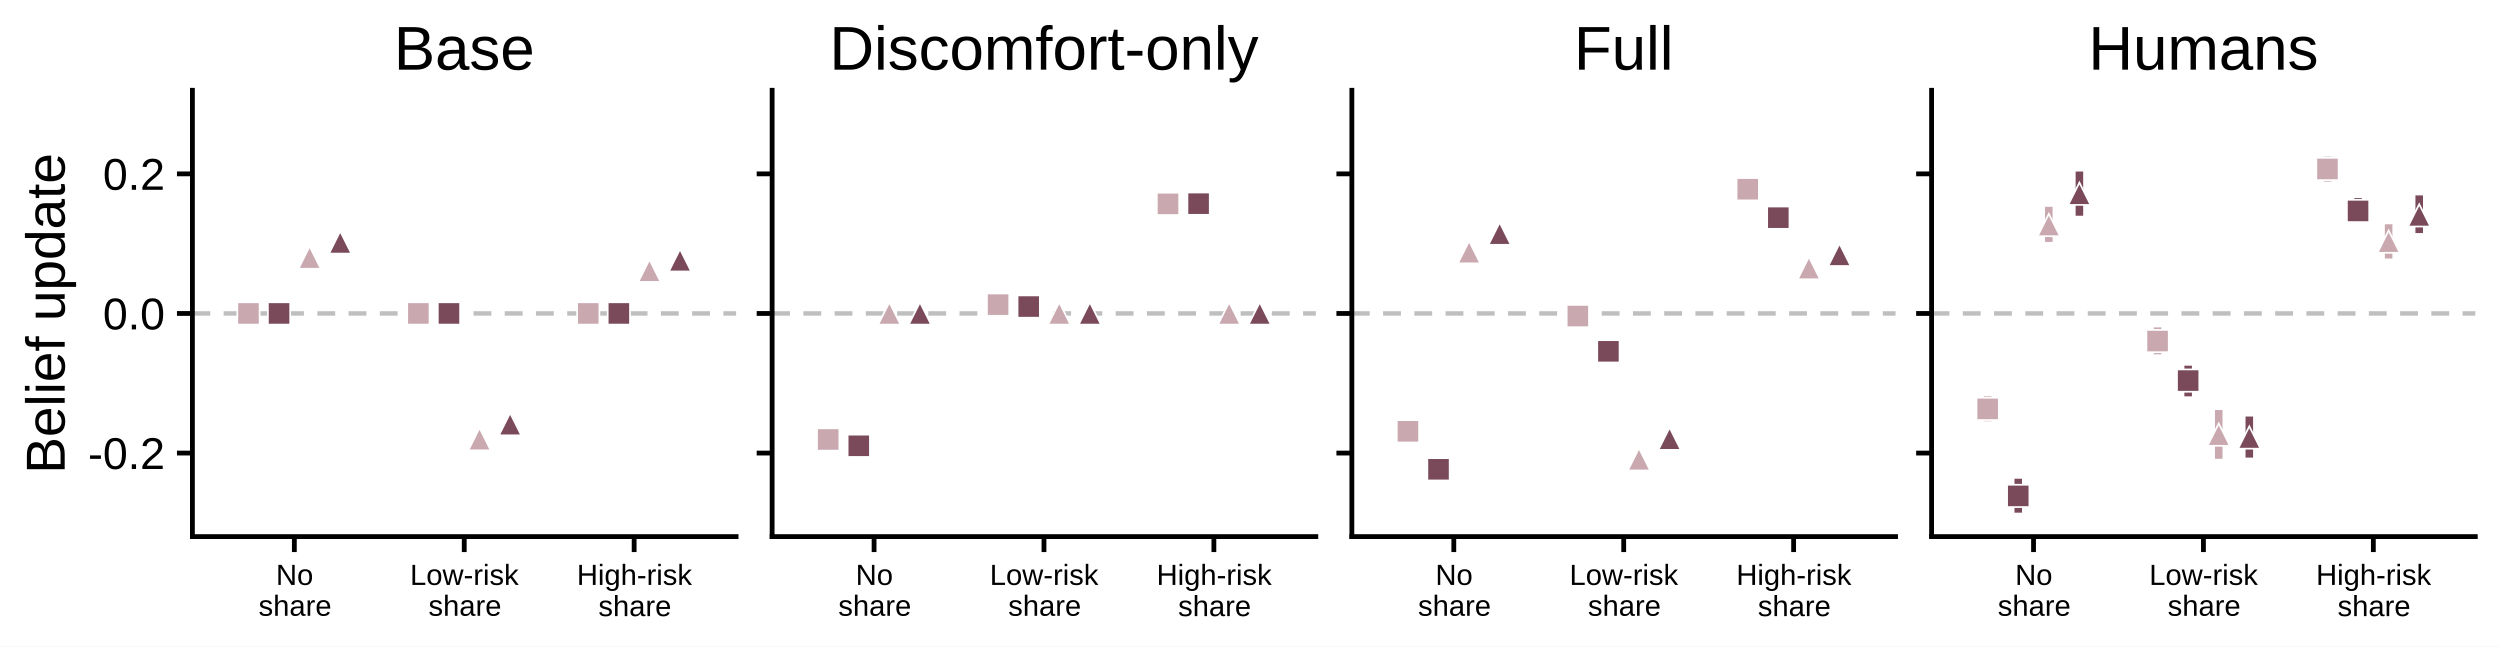
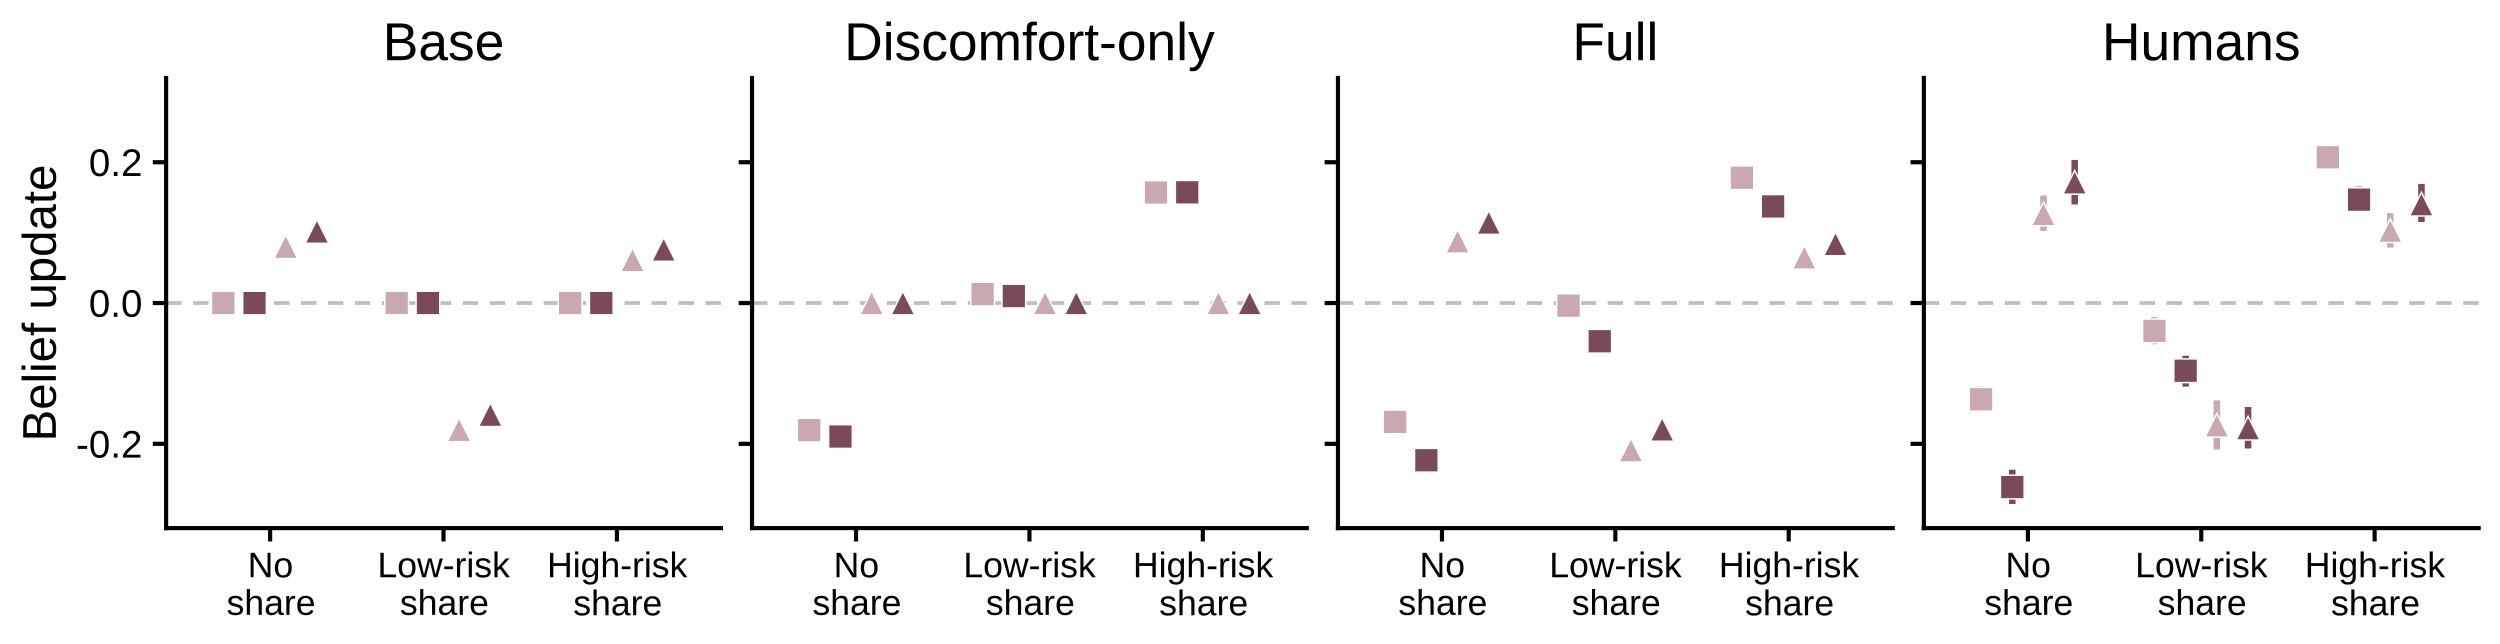
- <svg xmlns="http://www.w3.org/2000/svg" xmlns:xlink="http://www.w3.org/1999/xlink" width="728.4pt" height="188.4pt" viewBox="0 0 728.4 188.4" version="1.1">
+ <svg xmlns="http://www.w3.org/2000/svg" xmlns:xlink="http://www.w3.org/1999/xlink" width="843.6pt" height="217.2pt" viewBox="0 0 843.6 217.2" version="1.1">
  <defs>
    <style type="text/css">*{stroke-linejoin: round; stroke-linecap: butt}</style>
  </defs>
  <g id="figure_1">
    <g id="patch_1">
-       <path d="M 0 188.4  L 728.4 188.4  L 728.4 0  L 0 0  z " style="fill: #ffffff" />
+       <path d="M 0 217.2  L 843.6 217.2  L 843.6 0  L 0 0  z " style="fill: #ffffff" />
    </g>
    <g id="axes_1">
      <g id="patch_2">
-         <path d="M 56.057 156.344  L 214.467 156.344  L 214.467 26.303  L 56.057 26.303  z " style="fill: #ffffff" />
+         <path d="M 56.057 178.204  L 243.267 178.204  L 243.267 26.303  L 56.057 26.303  z " style="fill: #ffffff" />
      </g>
      <g id="line2d_1">
-         <path d="M 56.057 91.324  L 214.467 91.324  " clip-path="url(#p2d0c0aec04)" style="fill: none; stroke-dasharray: 5.2,3.9; stroke-dashoffset: 0; stroke: #bfbfbf; stroke-width: 1.3" />
+         <path d="M 56.057 102.253  L 243.267 102.253  " clip-path="url(#p998bedaf8a)" style="fill: none; stroke-dasharray: 5.2,3.9; stroke-dashoffset: 0; stroke: #bfbfbf; stroke-width: 1.3" />
      </g>
      <g id="matplotlib.axis_1">
        <g id="xtick_1">
          <g id="line2d_2">
            <defs>
-               <path id="me48c361c3f" d="M 0 0  L 0 4.5  " style="stroke: #000000; stroke-width: 1.4" />
+               <path id="mdb6a03fc29" d="M 0 0  L 0 4.5  " style="stroke: #000000; stroke-width: 1.4" />
            </defs>
            <g>
-               <use xlink:href="#me48c361c3f" x="85.759" y="156.344" style="stroke: #000000; stroke-width: 1.4" />
+               <use xlink:href="#mdb6a03fc29" x="91.159" y="178.204" style="stroke: #000000; stroke-width: 1.4" />
            </g>
          </g>
          <g id="text_1">
-             <text style="font-size: 8.5px; font-family: 'Arial Nova', 'Arial', 'Helvetica', 'DejaVu Sans', sans-serif" transform="translate(80.39864 170.4282)">No</text>
-             <text style="font-size: 8.5px; font-family: 'Arial Nova', 'Arial', 'Helvetica', 'DejaVu Sans', sans-serif" transform="translate(75.34114 179.4145)">share</text>
+             <text style="font-size: 12px; font-family: 'Arial Nova', 'Arial', 'Helvetica', 'DejaVu Sans', sans-serif" transform="translate(83.59145 194.7929)">No</text>
+             <text style="font-size: 12px; font-family: 'Arial Nova', 'Arial', 'Helvetica', 'DejaVu Sans', sans-serif" transform="translate(76.45145 207.4795)">share</text>
          </g>
        </g>
        <g id="xtick_2">
          <g id="line2d_3">
            <g>
-               <use xlink:href="#me48c361c3f" x="135.262" y="156.344" style="stroke: #000000; stroke-width: 1.4" />
+               <use xlink:href="#mdb6a03fc29" x="149.662" y="178.204" style="stroke: #000000; stroke-width: 1.4" />
            </g>
          </g>
          <g id="text_2">
-             <text style="font-size: 8.5px; font-family: 'Arial Nova', 'Arial', 'Helvetica', 'DejaVu Sans', sans-serif" transform="translate(119.4721 170.4282)">Low-risk</text>
-             <text style="font-size: 8.5px; font-family: 'Arial Nova', 'Arial', 'Helvetica', 'DejaVu Sans', sans-serif" transform="translate(124.8444 179.4145)">share</text>
+             <text style="font-size: 12px; font-family: 'Arial Nova', 'Arial', 'Helvetica', 'DejaVu Sans', sans-serif" transform="translate(127.3703 194.7929)">Low-risk</text>
+             <text style="font-size: 12px; font-family: 'Arial Nova', 'Arial', 'Helvetica', 'DejaVu Sans', sans-serif" transform="translate(134.9547 207.4795)">share</text>
          </g>
        </g>
        <g id="xtick_3">
          <g id="line2d_4">
            <g>
-               <use xlink:href="#me48c361c3f" x="184.765" y="156.344" style="stroke: #000000; stroke-width: 1.4" />
+               <use xlink:href="#mdb6a03fc29" x="208.165" y="178.204" style="stroke: #000000; stroke-width: 1.4" />
            </g>
          </g>
          <g id="text_3">
-             <text style="font-size: 8.5px; font-family: 'Arial Nova', 'Arial', 'Helvetica', 'DejaVu Sans', sans-serif" transform="translate(168.0742 170.4282)">High-risk</text>
-             <text style="font-size: 8.5px; font-family: 'Arial Nova', 'Arial', 'Helvetica', 'DejaVu Sans', sans-serif" transform="translate(174.3476 179.5141)">share</text>
+             <text style="font-size: 12px; font-family: 'Arial Nova', 'Arial', 'Helvetica', 'DejaVu Sans', sans-serif" transform="translate(184.6013 194.7929)">High-risk</text>
+             <text style="font-size: 12px; font-family: 'Arial Nova', 'Arial', 'Helvetica', 'DejaVu Sans', sans-serif" transform="translate(193.4579 207.6201)">share</text>
          </g>
        </g>
      </g>
      <g id="matplotlib.axis_2">
        <g id="ytick_1">
          <g id="line2d_5">
            <defs>
-               <path id="mb833a457df" d="M 0 0  L -4.5 0  " style="stroke: #000000; stroke-width: 1.4" />
+               <path id="ma2d507c0c2" d="M 0 0  L -4.5 0  " style="stroke: #000000; stroke-width: 1.4" />
            </defs>
            <g>
-               <use xlink:href="#mb833a457df" x="56.057" y="131.998" style="stroke: #000000; stroke-width: 1.4" />
+               <use xlink:href="#ma2d507c0c2" x="56.057" y="149.765" style="stroke: #000000; stroke-width: 1.4" />
            </g>
          </g>
          <g id="text_4">
-             <text style="font-size: 13px; font-family: 'Arial Nova', 'Arial', 'Helvetica', 'DejaVu Sans', sans-serif; text-anchor: end" x="48.057" y="136.651" transform="rotate(-0 48.05703 136.6505)">-0.2</text>
+             <text style="font-size: 13px; font-family: 'Arial Nova', 'Arial', 'Helvetica', 'DejaVu Sans', sans-serif; text-anchor: end" x="48.057" y="154.418" transform="rotate(-0 48.05703 154.4175)">-0.2</text>
          </g>
        </g>
        <g id="ytick_2">
          <g id="line2d_6">
            <g>
-               <use xlink:href="#mb833a457df" x="56.057" y="91.324" style="stroke: #000000; stroke-width: 1.4" />
+               <use xlink:href="#ma2d507c0c2" x="56.057" y="102.253" style="stroke: #000000; stroke-width: 1.4" />
            </g>
          </g>
          <g id="text_5">
-             <text style="font-size: 13px; font-family: 'Arial Nova', 'Arial', 'Helvetica', 'DejaVu Sans', sans-serif; text-anchor: end" x="48.057" y="95.976" transform="rotate(-0 48.05703 95.97631)">0.0</text>
+             <text style="font-size: 13px; font-family: 'Arial Nova', 'Arial', 'Helvetica', 'DejaVu Sans', sans-serif; text-anchor: end" x="48.057" y="106.906" transform="rotate(-0 48.05703 106.9061)">0.0</text>
          </g>
        </g>
        <g id="ytick_3">
          <g id="line2d_7">
            <g>
-               <use xlink:href="#mb833a457df" x="56.057" y="50.65" style="stroke: #000000; stroke-width: 1.4" />
+               <use xlink:href="#ma2d507c0c2" x="56.057" y="54.742" style="stroke: #000000; stroke-width: 1.4" />
            </g>
          </g>
          <g id="text_6">
-             <text style="font-size: 13px; font-family: 'Arial Nova', 'Arial', 'Helvetica', 'DejaVu Sans', sans-serif; text-anchor: end" x="48.057" y="55.302" transform="rotate(-0 48.05703 55.3021)">0.2</text>
+             <text style="font-size: 13px; font-family: 'Arial Nova', 'Arial', 'Helvetica', 'DejaVu Sans', sans-serif; text-anchor: end" x="48.057" y="59.395" transform="rotate(-0 48.05703 59.39461)">0.2</text>
          </g>
        </g>
        <g id="text_7">
-           <text style="font-size: 16px; font-family: 'Arial Nova', 'Arial', 'Helvetica', 'DejaVu Sans', sans-serif; text-anchor: middle" x="18.848" y="91.324" transform="rotate(-90 18.8475 91.32373)">Belief update</text>
+           <text style="font-size: 16px; font-family: 'Arial Nova', 'Arial', 'Helvetica', 'DejaVu Sans', sans-serif; text-anchor: middle" x="18.848" y="102.253" transform="rotate(-90 18.8475 102.2535)">Belief update</text>
        </g>
      </g>
      <g id="patch_3">
-         <path d="M 56.057 156.344  L 56.057 26.303  " style="fill: none; stroke: #000000; stroke-width: 1.4; stroke-linejoin: miter; stroke-linecap: square" />
+         <path d="M 56.057 178.204  L 56.057 26.303  " style="fill: none; stroke: #000000; stroke-width: 1.4; stroke-linejoin: miter; stroke-linecap: square" />
      </g>
      <g id="patch_4">
-         <path d="M 56.057 156.344  L 214.467 156.344  " style="fill: none; stroke: #000000; stroke-width: 1.4; stroke-linejoin: miter; stroke-linecap: square" />
+         <path d="M 56.057 178.204  L 243.267 178.204  " style="fill: none; stroke: #000000; stroke-width: 1.4; stroke-linejoin: miter; stroke-linecap: square" />
      </g>
      <g id="line2d_8">
        <defs>
-           <path id="mb2b28bc0a7" d="M -3.25 3.25  L 3.25 3.25  L 3.25 -3.25  L -3.25 -3.25  z " style="stroke: #ffffff; stroke-width: 0.5; stroke-linejoin: miter" />
+           <path id="m7f6f669602" d="M -4 4  L 4 4  L 4 -4  L -4 -4  z " style="stroke: #ffffff; stroke-width: 0.5; stroke-linejoin: miter" />
        </defs>
-         <g clip-path="url(#p2d0c0aec04)">
-           <use xlink:href="#mb2b28bc0a7" x="72.393" y="91.324" style="fill: #c9a8b0; stroke: #ffffff; stroke-width: 0.5; stroke-linejoin: miter" />
+         <g clip-path="url(#p998bedaf8a)">
+           <use xlink:href="#m7f6f669602" x="75.363" y="102.253" style="fill: #c9a8b0; stroke: #ffffff; stroke-width: 0.5; stroke-linejoin: miter" />
        </g>
      </g>
      <g id="line2d_9">
        <defs>
-           <path id="m6216b0b5b6" d="M -3.25 3.25  L 3.25 3.25  L 3.25 -3.25  L -3.25 -3.25  z " style="stroke: #ffffff; stroke-width: 0.5; stroke-linejoin: miter" />
+           <path id="m176fad9837" d="M -4 4  L 4 4  L 4 -4  L -4 -4  z " style="stroke: #ffffff; stroke-width: 0.5; stroke-linejoin: miter" />
        </defs>
-         <g clip-path="url(#p2d0c0aec04)">
-           <use xlink:href="#m6216b0b5b6" x="81.304" y="91.324" style="fill: #7a4a5a; stroke: #ffffff; stroke-width: 0.5; stroke-linejoin: miter" />
+         <g clip-path="url(#p998bedaf8a)">
+           <use xlink:href="#m176fad9837" x="85.894" y="102.253" style="fill: #7a4a5a; stroke: #ffffff; stroke-width: 0.5; stroke-linejoin: miter" />
        </g>
      </g>
      <g id="line2d_10">
        <defs>
-           <path id="mbb7cc14940" d="M 0 -3.25  L -3.25 3.25  L 3.25 3.25  z " style="stroke: #ffffff; stroke-width: 0.5; stroke-linejoin: miter" />
+           <path id="mc0f7895595" d="M 0 -4  L -4 4  L 4 4  z " style="stroke: #ffffff; stroke-width: 0.5; stroke-linejoin: miter" />
        </defs>
-         <g clip-path="url(#p2d0c0aec04)">
-           <use xlink:href="#mbb7cc14940" x="90.214" y="75.049" style="fill: #c9a8b0; stroke: #ffffff; stroke-width: 0.5; stroke-linejoin: miter" />
+         <g clip-path="url(#p998bedaf8a)">
+           <use xlink:href="#mc0f7895595" x="96.424" y="83.243" style="fill: #c9a8b0; stroke: #ffffff; stroke-width: 0.5; stroke-linejoin: miter" />
        </g>
      </g>
      <g id="line2d_11">
        <defs>
-           <path id="m77e5f493cd" d="M 0 -3.25  L -3.25 3.25  L 3.25 3.25  z " style="stroke: #ffffff; stroke-width: 0.5; stroke-linejoin: miter" />
+           <path id="md3d819354b" d="M 0 -4  L -4 4  L 4 4  z " style="stroke: #ffffff; stroke-width: 0.5; stroke-linejoin: miter" />
        </defs>
-         <g clip-path="url(#p2d0c0aec04)">
-           <use xlink:href="#m77e5f493cd" x="99.125" y="70.631" style="fill: #7a4a5a; stroke: #ffffff; stroke-width: 0.5; stroke-linejoin: miter" />
+         <g clip-path="url(#p998bedaf8a)">
+           <use xlink:href="#md3d819354b" x="106.955" y="78.083" style="fill: #7a4a5a; stroke: #ffffff; stroke-width: 0.5; stroke-linejoin: miter" />
        </g>
      </g>
      <g id="line2d_12">
-         <g clip-path="url(#p2d0c0aec04)">
-           <use xlink:href="#mb2b28bc0a7" x="121.896" y="91.324" style="fill: #c9a8b0; stroke: #ffffff; stroke-width: 0.5; stroke-linejoin: miter" />
+         <g clip-path="url(#p998bedaf8a)">
+           <use xlink:href="#m7f6f669602" x="133.866" y="102.253" style="fill: #c9a8b0; stroke: #ffffff; stroke-width: 0.5; stroke-linejoin: miter" />
        </g>
      </g>
      <g id="line2d_13">
-         <g clip-path="url(#p2d0c0aec04)">
-           <use xlink:href="#m6216b0b5b6" x="130.807" y="91.324" style="fill: #7a4a5a; stroke: #ffffff; stroke-width: 0.5; stroke-linejoin: miter" />
+         <g clip-path="url(#p998bedaf8a)">
+           <use xlink:href="#m176fad9837" x="144.397" y="102.253" style="fill: #7a4a5a; stroke: #ffffff; stroke-width: 0.5; stroke-linejoin: miter" />
        </g>
      </g>
      <g id="line2d_14">
-         <g clip-path="url(#p2d0c0aec04)">
-           <use xlink:href="#mbb7cc14940" x="139.717" y="127.949" style="fill: #c9a8b0; stroke: #ffffff; stroke-width: 0.5; stroke-linejoin: miter" />
+         <g clip-path="url(#p998bedaf8a)">
+           <use xlink:href="#mc0f7895595" x="154.927" y="145.036" style="fill: #c9a8b0; stroke: #ffffff; stroke-width: 0.5; stroke-linejoin: miter" />
        </g>
      </g>
      <g id="line2d_15">
-         <g clip-path="url(#p2d0c0aec04)">
-           <use xlink:href="#m77e5f493cd" x="148.628" y="123.585" style="fill: #7a4a5a; stroke: #ffffff; stroke-width: 0.5; stroke-linejoin: miter" />
+         <g clip-path="url(#p998bedaf8a)">
+           <use xlink:href="#md3d819354b" x="165.458" y="139.938" style="fill: #7a4a5a; stroke: #ffffff; stroke-width: 0.5; stroke-linejoin: miter" />
        </g>
      </g>
      <g id="line2d_16">
-         <g clip-path="url(#p2d0c0aec04)">
-           <use xlink:href="#mb2b28bc0a7" x="171.4" y="91.324" style="fill: #c9a8b0; stroke: #ffffff; stroke-width: 0.5; stroke-linejoin: miter" />
+         <g clip-path="url(#p998bedaf8a)">
+           <use xlink:href="#m7f6f669602" x="192.37" y="102.253" style="fill: #c9a8b0; stroke: #ffffff; stroke-width: 0.5; stroke-linejoin: miter" />
        </g>
      </g>
      <g id="line2d_17">
-         <g clip-path="url(#p2d0c0aec04)">
-           <use xlink:href="#m6216b0b5b6" x="180.31" y="91.324" style="fill: #7a4a5a; stroke: #ffffff; stroke-width: 0.5; stroke-linejoin: miter" />
+         <g clip-path="url(#p998bedaf8a)">
+           <use xlink:href="#m176fad9837" x="202.9" y="102.253" style="fill: #7a4a5a; stroke: #ffffff; stroke-width: 0.5; stroke-linejoin: miter" />
        </g>
      </g>
      <g id="line2d_18">
-         <g clip-path="url(#p2d0c0aec04)">
-           <use xlink:href="#mbb7cc14940" x="189.221" y="78.886" style="fill: #c9a8b0; stroke: #ffffff; stroke-width: 0.5; stroke-linejoin: miter" />
+         <g clip-path="url(#p998bedaf8a)">
+           <use xlink:href="#mc0f7895595" x="213.431" y="87.725" style="fill: #c9a8b0; stroke: #ffffff; stroke-width: 0.5; stroke-linejoin: miter" />
        </g>
      </g>
      <g id="line2d_19">
-         <g clip-path="url(#p2d0c0aec04)">
-           <use xlink:href="#m77e5f493cd" x="198.131" y="75.846" style="fill: #7a4a5a; stroke: #ffffff; stroke-width: 0.5; stroke-linejoin: miter" />
+         <g clip-path="url(#p998bedaf8a)">
+           <use xlink:href="#md3d819354b" x="223.961" y="84.174" style="fill: #7a4a5a; stroke: #ffffff; stroke-width: 0.5; stroke-linejoin: miter" />
        </g>
      </g>
      <g id="text_8">
-         <text style="font-size: 18px; font-family: 'Arial Nova', 'Arial', 'Helvetica', 'DejaVu Sans', sans-serif; text-anchor: middle" x="135.262" y="20.303" transform="rotate(-0 135.2622 20.30344)">Base</text>
+         <text style="font-size: 18px; font-family: 'Arial Nova', 'Arial', 'Helvetica', 'DejaVu Sans', sans-serif; text-anchor: middle" x="149.662" y="20.303" transform="rotate(-0 149.6622 20.30344)">Base</text>
      </g>
    </g>
    <g id="axes_2">
      <g id="patch_5">
-         <path d="M 224.968 156.344  L 383.378 156.344  L 383.378 26.303  L 224.968 26.303  z " style="fill: #ffffff" />
+         <path d="M 253.768 178.204  L 440.978 178.204  L 440.978 26.303  L 253.768 26.303  z " style="fill: #ffffff" />
      </g>
      <g id="line2d_20">
-         <path d="M 224.968 91.324  L 383.378 91.324  " clip-path="url(#pdffedd4323)" style="fill: none; stroke-dasharray: 5.2,3.9; stroke-dashoffset: 0; stroke: #bfbfbf; stroke-width: 1.3" />
+         <path d="M 253.768 102.253  L 440.978 102.253  " clip-path="url(#p72c855860b)" style="fill: none; stroke-dasharray: 5.2,3.9; stroke-dashoffset: 0; stroke: #bfbfbf; stroke-width: 1.3" />
      </g>
      <g id="matplotlib.axis_3">
        <g id="xtick_4">
          <g id="line2d_21">
            <g>
-               <use xlink:href="#me48c361c3f" x="254.67" y="156.344" style="stroke: #000000; stroke-width: 1.4" />
+               <use xlink:href="#mdb6a03fc29" x="288.87" y="178.204" style="stroke: #000000; stroke-width: 1.4" />
            </g>
          </g>
          <g id="text_9">
-             <text style="font-size: 8.5px; font-family: 'Arial Nova', 'Arial', 'Helvetica', 'DejaVu Sans', sans-serif" transform="translate(249.3094 170.4282)">No</text>
-             <text style="font-size: 8.5px; font-family: 'Arial Nova', 'Arial', 'Helvetica', 'DejaVu Sans', sans-serif" transform="translate(244.2519 179.4145)">share</text>
+             <text style="font-size: 12px; font-family: 'Arial Nova', 'Arial', 'Helvetica', 'DejaVu Sans', sans-serif" transform="translate(281.3022 194.7929)">No</text>
+             <text style="font-size: 12px; font-family: 'Arial Nova', 'Arial', 'Helvetica', 'DejaVu Sans', sans-serif" transform="translate(274.1622 207.4795)">share</text>
          </g>
        </g>
        <g id="xtick_5">
          <g id="line2d_22">
            <g>
-               <use xlink:href="#me48c361c3f" x="304.173" y="156.344" style="stroke: #000000; stroke-width: 1.4" />
+               <use xlink:href="#mdb6a03fc29" x="347.373" y="178.204" style="stroke: #000000; stroke-width: 1.4" />
            </g>
          </g>
          <g id="text_10">
-             <text style="font-size: 8.5px; font-family: 'Arial Nova', 'Arial', 'Helvetica', 'DejaVu Sans', sans-serif" transform="translate(288.3828 170.4282)">Low-risk</text>
-             <text style="font-size: 8.5px; font-family: 'Arial Nova', 'Arial', 'Helvetica', 'DejaVu Sans', sans-serif" transform="translate(293.7551 179.4145)">share</text>
+             <text style="font-size: 12px; font-family: 'Arial Nova', 'Arial', 'Helvetica', 'DejaVu Sans', sans-serif" transform="translate(325.081 194.7929)">Low-risk</text>
+             <text style="font-size: 12px; font-family: 'Arial Nova', 'Arial', 'Helvetica', 'DejaVu Sans', sans-serif" transform="translate(332.6654 207.4795)">share</text>
          </g>
        </g>
        <g id="xtick_6">
          <g id="line2d_23">
            <g>
-               <use xlink:href="#me48c361c3f" x="353.676" y="156.344" style="stroke: #000000; stroke-width: 1.4" />
+               <use xlink:href="#mdb6a03fc29" x="405.876" y="178.204" style="stroke: #000000; stroke-width: 1.4" />
            </g>
          </g>
          <g id="text_11">
-             <text style="font-size: 8.5px; font-family: 'Arial Nova', 'Arial', 'Helvetica', 'DejaVu Sans', sans-serif" transform="translate(336.9849 170.4282)">High-risk</text>
-             <text style="font-size: 8.5px; font-family: 'Arial Nova', 'Arial', 'Helvetica', 'DejaVu Sans', sans-serif" transform="translate(343.2583 179.5141)">share</text>
+             <text style="font-size: 12px; font-family: 'Arial Nova', 'Arial', 'Helvetica', 'DejaVu Sans', sans-serif" transform="translate(382.312 194.7929)">High-risk</text>
+             <text style="font-size: 12px; font-family: 'Arial Nova', 'Arial', 'Helvetica', 'DejaVu Sans', sans-serif" transform="translate(391.1686 207.6201)">share</text>
          </g>
        </g>
      </g>
      <g id="matplotlib.axis_4">
        <g id="ytick_4">
          <g id="line2d_24">
            <g>
-               <use xlink:href="#mb833a457df" x="224.968" y="131.998" style="stroke: #000000; stroke-width: 1.4" />
+               <use xlink:href="#ma2d507c0c2" x="253.768" y="149.765" style="stroke: #000000; stroke-width: 1.4" />
            </g>
          </g>
        </g>
        <g id="ytick_5">
          <g id="line2d_25">
            <g>
-               <use xlink:href="#mb833a457df" x="224.968" y="91.324" style="stroke: #000000; stroke-width: 1.4" />
+               <use xlink:href="#ma2d507c0c2" x="253.768" y="102.253" style="stroke: #000000; stroke-width: 1.4" />
            </g>
          </g>
        </g>
        <g id="ytick_6">
          <g id="line2d_26">
            <g>
-               <use xlink:href="#mb833a457df" x="224.968" y="50.65" style="stroke: #000000; stroke-width: 1.4" />
+               <use xlink:href="#ma2d507c0c2" x="253.768" y="54.742" style="stroke: #000000; stroke-width: 1.4" />
            </g>
          </g>
        </g>
      </g>
      <g id="patch_6">
-         <path d="M 224.968 156.344  L 224.968 26.303  " style="fill: none; stroke: #000000; stroke-width: 1.4; stroke-linejoin: miter; stroke-linecap: square" />
+         <path d="M 253.768 178.204  L 253.768 26.303  " style="fill: none; stroke: #000000; stroke-width: 1.4; stroke-linejoin: miter; stroke-linecap: square" />
      </g>
      <g id="patch_7">
-         <path d="M 224.968 156.344  L 383.378 156.344  " style="fill: none; stroke: #000000; stroke-width: 1.4; stroke-linejoin: miter; stroke-linecap: square" />
+         <path d="M 253.768 178.204  L 440.978 178.204  " style="fill: none; stroke: #000000; stroke-width: 1.4; stroke-linejoin: miter; stroke-linecap: square" />
      </g>
      <g id="line2d_27">
-         <g clip-path="url(#pdffedd4323)">
-           <use xlink:href="#mb2b28bc0a7" x="241.304" y="128.047" style="fill: #c9a8b0; stroke: #ffffff; stroke-width: 0.5; stroke-linejoin: miter" />
+         <g clip-path="url(#p72c855860b)">
+           <use xlink:href="#m7f6f669602" x="273.074" y="145.15" style="fill: #c9a8b0; stroke: #ffffff; stroke-width: 0.5; stroke-linejoin: miter" />
        </g>
      </g>
      <g id="line2d_28">
-         <g clip-path="url(#pdffedd4323)">
-           <use xlink:href="#m6216b0b5b6" x="250.214" y="129.886" style="fill: #7a4a5a; stroke: #ffffff; stroke-width: 0.5; stroke-linejoin: miter" />
+         <g clip-path="url(#p72c855860b)">
+           <use xlink:href="#m176fad9837" x="283.604" y="147.298" style="fill: #7a4a5a; stroke: #ffffff; stroke-width: 0.5; stroke-linejoin: miter" />
        </g>
      </g>
      <g id="line2d_29">
-         <g clip-path="url(#pdffedd4323)">
-           <use xlink:href="#mbb7cc14940" x="259.125" y="91.324" style="fill: #c9a8b0; stroke: #ffffff; stroke-width: 0.5; stroke-linejoin: miter" />
+         <g clip-path="url(#p72c855860b)">
+           <use xlink:href="#mc0f7895595" x="294.135" y="102.253" style="fill: #c9a8b0; stroke: #ffffff; stroke-width: 0.5; stroke-linejoin: miter" />
        </g>
      </g>
      <g id="line2d_30">
-         <g clip-path="url(#pdffedd4323)">
-           <use xlink:href="#m77e5f493cd" x="268.036" y="91.324" style="fill: #7a4a5a; stroke: #ffffff; stroke-width: 0.5; stroke-linejoin: miter" />
+         <g clip-path="url(#p72c855860b)">
+           <use xlink:href="#md3d819354b" x="304.666" y="102.253" style="fill: #7a4a5a; stroke: #ffffff; stroke-width: 0.5; stroke-linejoin: miter" />
        </g>
      </g>
      <g id="line2d_31">
-         <g clip-path="url(#pdffedd4323)">
-           <use xlink:href="#mb2b28bc0a7" x="290.807" y="88.756" style="fill: #c9a8b0; stroke: #ffffff; stroke-width: 0.5; stroke-linejoin: miter" />
+         <g clip-path="url(#p72c855860b)">
+           <use xlink:href="#m7f6f669602" x="331.577" y="99.254" style="fill: #c9a8b0; stroke: #ffffff; stroke-width: 0.5; stroke-linejoin: miter" />
        </g>
      </g>
      <g id="line2d_32">
-         <g clip-path="url(#pdffedd4323)">
-           <use xlink:href="#m6216b0b5b6" x="299.718" y="89.318" style="fill: #7a4a5a; stroke: #ffffff; stroke-width: 0.5; stroke-linejoin: miter" />
+         <g clip-path="url(#p72c855860b)">
+           <use xlink:href="#m176fad9837" x="342.108" y="99.91" style="fill: #7a4a5a; stroke: #ffffff; stroke-width: 0.5; stroke-linejoin: miter" />
        </g>
      </g>
      <g id="line2d_33">
-         <g clip-path="url(#pdffedd4323)">
-           <use xlink:href="#mbb7cc14940" x="308.628" y="91.324" style="fill: #c9a8b0; stroke: #ffffff; stroke-width: 0.5; stroke-linejoin: miter" />
+         <g clip-path="url(#p72c855860b)">
+           <use xlink:href="#mc0f7895595" x="352.638" y="102.253" style="fill: #c9a8b0; stroke: #ffffff; stroke-width: 0.5; stroke-linejoin: miter" />
        </g>
      </g>
      <g id="line2d_34">
-         <g clip-path="url(#pdffedd4323)">
-           <use xlink:href="#m77e5f493cd" x="317.539" y="91.324" style="fill: #7a4a5a; stroke: #ffffff; stroke-width: 0.5; stroke-linejoin: miter" />
+         <g clip-path="url(#p72c855860b)">
+           <use xlink:href="#md3d819354b" x="363.169" y="102.253" style="fill: #7a4a5a; stroke: #ffffff; stroke-width: 0.5; stroke-linejoin: miter" />
        </g>
      </g>
      <g id="line2d_35">
-         <g clip-path="url(#pdffedd4323)">
-           <use xlink:href="#mb2b28bc0a7" x="340.31" y="59.399" style="fill: #c9a8b0; stroke: #ffffff; stroke-width: 0.5; stroke-linejoin: miter" />
+         <g clip-path="url(#p72c855860b)">
+           <use xlink:href="#m7f6f669602" x="390.08" y="64.962" style="fill: #c9a8b0; stroke: #ffffff; stroke-width: 0.5; stroke-linejoin: miter" />
        </g>
      </g>
      <g id="line2d_36">
-         <g clip-path="url(#pdffedd4323)">
-           <use xlink:href="#m6216b0b5b6" x="349.221" y="59.341" style="fill: #7a4a5a; stroke: #ffffff; stroke-width: 0.5; stroke-linejoin: miter" />
+         <g clip-path="url(#p72c855860b)">
+           <use xlink:href="#m176fad9837" x="400.611" y="64.895" style="fill: #7a4a5a; stroke: #ffffff; stroke-width: 0.5; stroke-linejoin: miter" />
        </g>
      </g>
      <g id="line2d_37">
-         <g clip-path="url(#pdffedd4323)">
-           <use xlink:href="#mbb7cc14940" x="358.131" y="91.324" style="fill: #c9a8b0; stroke: #ffffff; stroke-width: 0.5; stroke-linejoin: miter" />
+         <g clip-path="url(#p72c855860b)">
+           <use xlink:href="#mc0f7895595" x="411.141" y="102.253" style="fill: #c9a8b0; stroke: #ffffff; stroke-width: 0.5; stroke-linejoin: miter" />
        </g>
      </g>
      <g id="line2d_38">
-         <g clip-path="url(#pdffedd4323)">
-           <use xlink:href="#m77e5f493cd" x="367.042" y="91.324" style="fill: #7a4a5a; stroke: #ffffff; stroke-width: 0.5; stroke-linejoin: miter" />
+         <g clip-path="url(#p72c855860b)">
+           <use xlink:href="#md3d819354b" x="421.672" y="102.253" style="fill: #7a4a5a; stroke: #ffffff; stroke-width: 0.5; stroke-linejoin: miter" />
        </g>
      </g>
      <g id="text_12">
-         <text style="font-size: 18px; font-family: 'Arial Nova', 'Arial', 'Helvetica', 'DejaVu Sans', sans-serif; text-anchor: middle" x="304.173" y="20.303" transform="rotate(-0 304.1729 20.30344)">Discomfort-only</text>
+         <text style="font-size: 18px; font-family: 'Arial Nova', 'Arial', 'Helvetica', 'DejaVu Sans', sans-serif; text-anchor: middle" x="347.373" y="20.303" transform="rotate(-0 347.3729 20.30344)">Discomfort-only</text>
      </g>
    </g>
    <g id="axes_3">
      <g id="patch_8">
-         <path d="M 393.879 156.344  L 552.289 156.344  L 552.289 26.303  L 393.879 26.303  z " style="fill: #ffffff" />
+         <path d="M 451.479 178.204  L 638.689 178.204  L 638.689 26.303  L 451.479 26.303  z " style="fill: #ffffff" />
      </g>
      <g id="line2d_39">
-         <path d="M 393.879 91.324  L 552.289 91.324  " clip-path="url(#p69ff823b69)" style="fill: none; stroke-dasharray: 5.2,3.9; stroke-dashoffset: 0; stroke: #bfbfbf; stroke-width: 1.3" />
+         <path d="M 451.479 102.253  L 638.689 102.253  " clip-path="url(#pd5d31a9a6f)" style="fill: none; stroke-dasharray: 5.2,3.9; stroke-dashoffset: 0; stroke: #bfbfbf; stroke-width: 1.3" />
      </g>
      <g id="matplotlib.axis_5">
        <g id="xtick_7">
          <g id="line2d_40">
            <g>
-               <use xlink:href="#me48c361c3f" x="423.58" y="156.344" style="stroke: #000000; stroke-width: 1.4" />
+               <use xlink:href="#mdb6a03fc29" x="486.58" y="178.204" style="stroke: #000000; stroke-width: 1.4" />
            </g>
          </g>
          <g id="text_13">
-             <text style="font-size: 8.5px; font-family: 'Arial Nova', 'Arial', 'Helvetica', 'DejaVu Sans', sans-serif" transform="translate(418.2201 170.4282)">No</text>
-             <text style="font-size: 8.5px; font-family: 'Arial Nova', 'Arial', 'Helvetica', 'DejaVu Sans', sans-serif" transform="translate(413.1626 179.4145)">share</text>
+             <text style="font-size: 12px; font-family: 'Arial Nova', 'Arial', 'Helvetica', 'DejaVu Sans', sans-serif" transform="translate(479.0129 194.7929)">No</text>
+             <text style="font-size: 12px; font-family: 'Arial Nova', 'Arial', 'Helvetica', 'DejaVu Sans', sans-serif" transform="translate(471.8729 207.4795)">share</text>
          </g>
        </g>
        <g id="xtick_8">
          <g id="line2d_41">
            <g>
-               <use xlink:href="#me48c361c3f" x="473.084" y="156.344" style="stroke: #000000; stroke-width: 1.4" />
+               <use xlink:href="#mdb6a03fc29" x="545.084" y="178.204" style="stroke: #000000; stroke-width: 1.4" />
            </g>
          </g>
          <g id="text_14">
-             <text style="font-size: 8.5px; font-family: 'Arial Nova', 'Arial', 'Helvetica', 'DejaVu Sans', sans-serif" transform="translate(457.2936 170.4282)">Low-risk</text>
-             <text style="font-size: 8.5px; font-family: 'Arial Nova', 'Arial', 'Helvetica', 'DejaVu Sans', sans-serif" transform="translate(462.6658 179.4145)">share</text>
+             <text style="font-size: 12px; font-family: 'Arial Nova', 'Arial', 'Helvetica', 'DejaVu Sans', sans-serif" transform="translate(522.7918 194.7929)">Low-risk</text>
+             <text style="font-size: 12px; font-family: 'Arial Nova', 'Arial', 'Helvetica', 'DejaVu Sans', sans-serif" transform="translate(530.3761 207.4795)">share</text>
          </g>
        </g>
        <g id="xtick_9">
          <g id="line2d_42">
            <g>
-               <use xlink:href="#me48c361c3f" x="522.587" y="156.344" style="stroke: #000000; stroke-width: 1.4" />
+               <use xlink:href="#mdb6a03fc29" x="603.587" y="178.204" style="stroke: #000000; stroke-width: 1.4" />
            </g>
          </g>
          <g id="text_15">
-             <text style="font-size: 8.5px; font-family: 'Arial Nova', 'Arial', 'Helvetica', 'DejaVu Sans', sans-serif" transform="translate(505.8956 170.4282)">High-risk</text>
-             <text style="font-size: 8.5px; font-family: 'Arial Nova', 'Arial', 'Helvetica', 'DejaVu Sans', sans-serif" transform="translate(512.169 179.5141)">share</text>
+             <text style="font-size: 12px; font-family: 'Arial Nova', 'Arial', 'Helvetica', 'DejaVu Sans', sans-serif" transform="translate(580.0228 194.7929)">High-risk</text>
+             <text style="font-size: 12px; font-family: 'Arial Nova', 'Arial', 'Helvetica', 'DejaVu Sans', sans-serif" transform="translate(588.8794 207.6201)">share</text>
          </g>
        </g>
      </g>
      <g id="matplotlib.axis_6">
        <g id="ytick_7">
          <g id="line2d_43">
            <g>
-               <use xlink:href="#mb833a457df" x="393.879" y="131.998" style="stroke: #000000; stroke-width: 1.4" />
+               <use xlink:href="#ma2d507c0c2" x="451.479" y="149.765" style="stroke: #000000; stroke-width: 1.4" />
            </g>
          </g>
        </g>
        <g id="ytick_8">
          <g id="line2d_44">
            <g>
-               <use xlink:href="#mb833a457df" x="393.879" y="91.324" style="stroke: #000000; stroke-width: 1.4" />
+               <use xlink:href="#ma2d507c0c2" x="451.479" y="102.253" style="stroke: #000000; stroke-width: 1.4" />
            </g>
          </g>
        </g>
        <g id="ytick_9">
          <g id="line2d_45">
            <g>
-               <use xlink:href="#mb833a457df" x="393.879" y="50.65" style="stroke: #000000; stroke-width: 1.4" />
+               <use xlink:href="#ma2d507c0c2" x="451.479" y="54.742" style="stroke: #000000; stroke-width: 1.4" />
            </g>
          </g>
        </g>
      </g>
      <g id="patch_9">
-         <path d="M 393.879 156.344  L 393.879 26.303  " style="fill: none; stroke: #000000; stroke-width: 1.4; stroke-linejoin: miter; stroke-linecap: square" />
+         <path d="M 451.479 178.204  L 451.479 26.303  " style="fill: none; stroke: #000000; stroke-width: 1.4; stroke-linejoin: miter; stroke-linecap: square" />
      </g>
      <g id="patch_10">
-         <path d="M 393.879 156.344  L 552.289 156.344  " style="fill: none; stroke: #000000; stroke-width: 1.4; stroke-linejoin: miter; stroke-linecap: square" />
+         <path d="M 451.479 178.204  L 638.689 178.204  " style="fill: none; stroke: #000000; stroke-width: 1.4; stroke-linejoin: miter; stroke-linecap: square" />
      </g>
      <g id="line2d_46">
-         <g clip-path="url(#p69ff823b69)">
-           <use xlink:href="#mb2b28bc0a7" x="410.215" y="125.666" style="fill: #c9a8b0; stroke: #ffffff; stroke-width: 0.5; stroke-linejoin: miter" />
+         <g clip-path="url(#pd5d31a9a6f)">
+           <use xlink:href="#m7f6f669602" x="470.785" y="142.368" style="fill: #c9a8b0; stroke: #ffffff; stroke-width: 0.5; stroke-linejoin: miter" />
        </g>
      </g>
      <g id="line2d_47">
-         <g clip-path="url(#p69ff823b69)">
-           <use xlink:href="#m6216b0b5b6" x="419.125" y="136.736" style="fill: #7a4a5a; stroke: #ffffff; stroke-width: 0.5; stroke-linejoin: miter" />
+         <g clip-path="url(#pd5d31a9a6f)">
+           <use xlink:href="#m176fad9837" x="481.315" y="155.299" style="fill: #7a4a5a; stroke: #ffffff; stroke-width: 0.5; stroke-linejoin: miter" />
        </g>
      </g>
      <g id="line2d_48">
-         <g clip-path="url(#p69ff823b69)">
-           <use xlink:href="#mbb7cc14940" x="428.036" y="73.473" style="fill: #c9a8b0; stroke: #ffffff; stroke-width: 0.5; stroke-linejoin: miter" />
+         <g clip-path="url(#pd5d31a9a6f)">
+           <use xlink:href="#mc0f7895595" x="491.846" y="81.402" style="fill: #c9a8b0; stroke: #ffffff; stroke-width: 0.5; stroke-linejoin: miter" />
        </g>
      </g>
      <g id="line2d_49">
-         <g clip-path="url(#p69ff823b69)">
-           <use xlink:href="#m77e5f493cd" x="436.946" y="68.066" style="fill: #7a4a5a; stroke: #ffffff; stroke-width: 0.5; stroke-linejoin: miter" />
+         <g clip-path="url(#pd5d31a9a6f)">
+           <use xlink:href="#md3d819354b" x="502.376" y="75.087" style="fill: #7a4a5a; stroke: #ffffff; stroke-width: 0.5; stroke-linejoin: miter" />
        </g>
      </g>
      <g id="line2d_50">
-         <g clip-path="url(#p69ff823b69)">
-           <use xlink:href="#mb2b28bc0a7" x="459.718" y="92.081" style="fill: #c9a8b0; stroke: #ffffff; stroke-width: 0.5; stroke-linejoin: miter" />
+         <g clip-path="url(#pd5d31a9a6f)">
+           <use xlink:href="#m7f6f669602" x="529.288" y="103.138" style="fill: #c9a8b0; stroke: #ffffff; stroke-width: 0.5; stroke-linejoin: miter" />
        </g>
      </g>
      <g id="line2d_51">
-         <g clip-path="url(#p69ff823b69)">
-           <use xlink:href="#m6216b0b5b6" x="468.628" y="102.363" style="fill: #7a4a5a; stroke: #ffffff; stroke-width: 0.5; stroke-linejoin: miter" />
+         <g clip-path="url(#pd5d31a9a6f)">
+           <use xlink:href="#m176fad9837" x="539.818" y="115.148" style="fill: #7a4a5a; stroke: #ffffff; stroke-width: 0.5; stroke-linejoin: miter" />
        </g>
      </g>
      <g id="line2d_52">
-         <g clip-path="url(#p69ff823b69)">
-           <use xlink:href="#mbb7cc14940" x="477.539" y="133.828" style="fill: #c9a8b0; stroke: #ffffff; stroke-width: 0.5; stroke-linejoin: miter" />
+         <g clip-path="url(#pd5d31a9a6f)">
+           <use xlink:href="#mc0f7895595" x="550.349" y="151.903" style="fill: #c9a8b0; stroke: #ffffff; stroke-width: 0.5; stroke-linejoin: miter" />
        </g>
      </g>
      <g id="line2d_53">
-         <g clip-path="url(#p69ff823b69)">
-           <use xlink:href="#m77e5f493cd" x="486.45" y="127.819" style="fill: #7a4a5a; stroke: #ffffff; stroke-width: 0.5; stroke-linejoin: miter" />
+         <g clip-path="url(#pd5d31a9a6f)">
+           <use xlink:href="#md3d819354b" x="560.88" y="144.884" style="fill: #7a4a5a; stroke: #ffffff; stroke-width: 0.5; stroke-linejoin: miter" />
        </g>
      </g>
      <g id="line2d_54">
-         <g clip-path="url(#p69ff823b69)">
-           <use xlink:href="#mb2b28bc0a7" x="509.221" y="55.13" style="fill: #c9a8b0; stroke: #ffffff; stroke-width: 0.5; stroke-linejoin: miter" />
+         <g clip-path="url(#pd5d31a9a6f)">
+           <use xlink:href="#m7f6f669602" x="587.791" y="59.975" style="fill: #c9a8b0; stroke: #ffffff; stroke-width: 0.5; stroke-linejoin: miter" />
        </g>
      </g>
      <g id="line2d_55">
-         <g clip-path="url(#p69ff823b69)">
-           <use xlink:href="#m6216b0b5b6" x="518.132" y="63.422" style="fill: #7a4a5a; stroke: #ffffff; stroke-width: 0.5; stroke-linejoin: miter" />
+         <g clip-path="url(#pd5d31a9a6f)">
+           <use xlink:href="#m176fad9837" x="598.322" y="69.662" style="fill: #7a4a5a; stroke: #ffffff; stroke-width: 0.5; stroke-linejoin: miter" />
        </g>
      </g>
      <g id="line2d_56">
-         <g clip-path="url(#p69ff823b69)">
-           <use xlink:href="#mbb7cc14940" x="527.042" y="78.119" style="fill: #c9a8b0; stroke: #ffffff; stroke-width: 0.5; stroke-linejoin: miter" />
+         <g clip-path="url(#pd5d31a9a6f)">
+           <use xlink:href="#mc0f7895595" x="608.852" y="86.829" style="fill: #c9a8b0; stroke: #ffffff; stroke-width: 0.5; stroke-linejoin: miter" />
        </g>
      </g>
      <g id="line2d_57">
-         <g clip-path="url(#p69ff823b69)">
-           <use xlink:href="#m77e5f493cd" x="535.953" y="74.243" style="fill: #7a4a5a; stroke: #ffffff; stroke-width: 0.5; stroke-linejoin: miter" />
+         <g clip-path="url(#pd5d31a9a6f)">
+           <use xlink:href="#md3d819354b" x="619.383" y="82.302" style="fill: #7a4a5a; stroke: #ffffff; stroke-width: 0.5; stroke-linejoin: miter" />
        </g>
      </g>
      <g id="text_16">
-         <text style="font-size: 18px; font-family: 'Arial Nova', 'Arial', 'Helvetica', 'DejaVu Sans', sans-serif; text-anchor: middle" x="473.084" y="20.303" transform="rotate(-0 473.0836 20.30344)">Full</text>
+         <text style="font-size: 18px; font-family: 'Arial Nova', 'Arial', 'Helvetica', 'DejaVu Sans', sans-serif; text-anchor: middle" x="545.084" y="20.303" transform="rotate(-0 545.0836 20.30344)">Full</text>
      </g>
    </g>
    <g id="axes_4">
      <g id="patch_11">
-         <path d="M 562.789 156.344  L 721.2 156.344  L 721.2 26.303  L 562.789 26.303  z " style="fill: #ffffff" />
+         <path d="M 649.189 178.204  L 836.4 178.204  L 836.4 26.303  L 649.189 26.303  z " style="fill: #ffffff" />
      </g>
      <g id="line2d_58">
-         <path d="M 562.789 91.324  L 721.2 91.324  " clip-path="url(#p754ce28c99)" style="fill: none; stroke-dasharray: 5.2,3.9; stroke-dashoffset: 0; stroke: #bfbfbf; stroke-width: 1.3" />
+         <path d="M 649.189 102.253  L 836.4 102.253  " clip-path="url(#p4fb3024891)" style="fill: none; stroke-dasharray: 5.2,3.9; stroke-dashoffset: 0; stroke: #bfbfbf; stroke-width: 1.3" />
      </g>
      <g id="matplotlib.axis_7">
        <g id="xtick_10">
          <g id="line2d_59">
            <g>
-               <use xlink:href="#me48c361c3f" x="592.491" y="156.344" style="stroke: #000000; stroke-width: 1.4" />
+               <use xlink:href="#mdb6a03fc29" x="684.291" y="178.204" style="stroke: #000000; stroke-width: 1.4" />
            </g>
          </g>
          <g id="text_17">
-             <text style="font-size: 8.5px; font-family: 'Arial Nova', 'Arial', 'Helvetica', 'DejaVu Sans', sans-serif" transform="translate(587.1309 170.4282)">No</text>
-             <text style="font-size: 8.5px; font-family: 'Arial Nova', 'Arial', 'Helvetica', 'DejaVu Sans', sans-serif" transform="translate(582.0734 179.4145)">share</text>
+             <text style="font-size: 12px; font-family: 'Arial Nova', 'Arial', 'Helvetica', 'DejaVu Sans', sans-serif" transform="translate(676.7237 194.7929)">No</text>
+             <text style="font-size: 12px; font-family: 'Arial Nova', 'Arial', 'Helvetica', 'DejaVu Sans', sans-serif" transform="translate(669.5837 207.4795)">share</text>
          </g>
        </g>
        <g id="xtick_11">
          <g id="line2d_60">
            <g>
-               <use xlink:href="#me48c361c3f" x="641.994" y="156.344" style="stroke: #000000; stroke-width: 1.4" />
+               <use xlink:href="#mdb6a03fc29" x="742.794" y="178.204" style="stroke: #000000; stroke-width: 1.4" />
            </g>
          </g>
          <g id="text_18">
-             <text style="font-size: 8.5px; font-family: 'Arial Nova', 'Arial', 'Helvetica', 'DejaVu Sans', sans-serif" transform="translate(626.2043 170.4282)">Low-risk</text>
-             <text style="font-size: 8.5px; font-family: 'Arial Nova', 'Arial', 'Helvetica', 'DejaVu Sans', sans-serif" transform="translate(631.5766 179.4145)">share</text>
+             <text style="font-size: 12px; font-family: 'Arial Nova', 'Arial', 'Helvetica', 'DejaVu Sans', sans-serif" transform="translate(720.5025 194.7929)">Low-risk</text>
+             <text style="font-size: 12px; font-family: 'Arial Nova', 'Arial', 'Helvetica', 'DejaVu Sans', sans-serif" transform="translate(728.0869 207.4795)">share</text>
          </g>
        </g>
        <g id="xtick_12">
          <g id="line2d_61">
            <g>
-               <use xlink:href="#me48c361c3f" x="691.498" y="156.344" style="stroke: #000000; stroke-width: 1.4" />
+               <use xlink:href="#mdb6a03fc29" x="801.298" y="178.204" style="stroke: #000000; stroke-width: 1.4" />
            </g>
          </g>
          <g id="text_19">
-             <text style="font-size: 8.5px; font-family: 'Arial Nova', 'Arial', 'Helvetica', 'DejaVu Sans', sans-serif" transform="translate(674.8064 170.4282)">High-risk</text>
-             <text style="font-size: 8.5px; font-family: 'Arial Nova', 'Arial', 'Helvetica', 'DejaVu Sans', sans-serif" transform="translate(681.0798 179.5141)">share</text>
+             <text style="font-size: 12px; font-family: 'Arial Nova', 'Arial', 'Helvetica', 'DejaVu Sans', sans-serif" transform="translate(777.7335 194.7929)">High-risk</text>
+             <text style="font-size: 12px; font-family: 'Arial Nova', 'Arial', 'Helvetica', 'DejaVu Sans', sans-serif" transform="translate(786.5901 207.6201)">share</text>
          </g>
        </g>
      </g>
      <g id="matplotlib.axis_8">
        <g id="ytick_10">
          <g id="line2d_62">
            <g>
-               <use xlink:href="#mb833a457df" x="562.789" y="131.998" style="stroke: #000000; stroke-width: 1.4" />
+               <use xlink:href="#ma2d507c0c2" x="649.189" y="149.765" style="stroke: #000000; stroke-width: 1.4" />
            </g>
          </g>
        </g>
        <g id="ytick_11">
          <g id="line2d_63">
            <g>
-               <use xlink:href="#mb833a457df" x="562.789" y="91.324" style="stroke: #000000; stroke-width: 1.4" />
+               <use xlink:href="#ma2d507c0c2" x="649.189" y="102.253" style="stroke: #000000; stroke-width: 1.4" />
            </g>
          </g>
        </g>
        <g id="ytick_12">
          <g id="line2d_64">
            <g>
-               <use xlink:href="#mb833a457df" x="562.789" y="50.65" style="stroke: #000000; stroke-width: 1.4" />
+               <use xlink:href="#ma2d507c0c2" x="649.189" y="54.742" style="stroke: #000000; stroke-width: 1.4" />
            </g>
          </g>
        </g>
      </g>
      <g id="LineCollection_1">
-         <path d="M 579.125 122.748  L 579.125 115.443  " clip-path="url(#p754ce28c99)" style="fill: none; stroke: #c9a8b0; stroke-width: 2.2" />
+         <path d="M 668.495 138.96  L 668.495 130.428  " clip-path="url(#p4fb3024891)" style="fill: none; stroke: #c9a8b0; stroke-width: 2.2" />
      </g>
      <g id="LineCollection_2">
-         <path d="M 588.036 149.378  L 588.036 139.486  " clip-path="url(#p754ce28c99)" style="fill: none; stroke: #7a4a5a; stroke-width: 2.2" />
+         <path d="M 679.026 170.066  L 679.026 158.511  " clip-path="url(#p4fb3024891)" style="fill: none; stroke: #7a4a5a; stroke-width: 2.2" />
      </g>
      <g id="LineCollection_3">
-         <path d="M 596.946 70.49  L 596.946 60.247  " clip-path="url(#p754ce28c99)" style="fill: none; stroke: #c9a8b0; stroke-width: 2.2" />
+         <path d="M 689.556 77.918  L 689.556 65.953  " clip-path="url(#p4fb3024891)" style="fill: none; stroke: #c9a8b0; stroke-width: 2.2" />
      </g>
      <g id="LineCollection_4">
-         <path d="M 605.857 62.855  L 605.857 49.978  " clip-path="url(#p754ce28c99)" style="fill: none; stroke: #7a4a5a; stroke-width: 2.2" />
+         <path d="M 700.087 68.999  L 700.087 53.958  " clip-path="url(#p4fb3024891)" style="fill: none; stroke: #7a4a5a; stroke-width: 2.2" />
      </g>
      <g id="LineCollection_5">
-         <path d="M 628.629 103.237  L 628.629 95.394  " clip-path="url(#p754ce28c99)" style="fill: none; stroke: #c9a8b0; stroke-width: 2.2" />
+         <path d="M 726.999 116.169  L 726.999 107.008  " clip-path="url(#p4fb3024891)" style="fill: none; stroke: #c9a8b0; stroke-width: 2.2" />
      </g>
      <g id="LineCollection_6">
-         <path d="M 637.539 115.474  L 637.539 106.549  " clip-path="url(#p754ce28c99)" style="fill: none; stroke: #7a4a5a; stroke-width: 2.2" />
+         <path d="M 737.529 130.464  L 737.529 120.038  " clip-path="url(#p4fb3024891)" style="fill: none; stroke: #7a4a5a; stroke-width: 2.2" />
      </g>
      <g id="LineCollection_7">
-         <path d="M 646.45 133.669  L 646.45 119.451  " clip-path="url(#p754ce28c99)" style="fill: none; stroke: #c9a8b0; stroke-width: 2.2" />
+         <path d="M 748.06 151.716  L 748.06 135.108  " clip-path="url(#p4fb3024891)" style="fill: none; stroke: #c9a8b0; stroke-width: 2.2" />
      </g>
      <g id="LineCollection_8">
-         <path d="M 655.36 133.328  L 655.36 121.365  " clip-path="url(#p754ce28c99)" style="fill: none; stroke: #7a4a5a; stroke-width: 2.2" />
+         <path d="M 758.59 151.319  L 758.59 137.344  " clip-path="url(#p4fb3024891)" style="fill: none; stroke: #7a4a5a; stroke-width: 2.2" />
      </g>
      <g id="LineCollection_9">
-         <path d="M 678.132 52.919  L 678.132 45.632  " clip-path="url(#p754ce28c99)" style="fill: none; stroke: #c9a8b0; stroke-width: 2.2" />
+         <path d="M 785.502 57.393  L 785.502 48.881  " clip-path="url(#p4fb3024891)" style="fill: none; stroke: #c9a8b0; stroke-width: 2.2" />
      </g>
      <g id="LineCollection_10">
-         <path d="M 687.042 64.88  L 687.042 57.685  " clip-path="url(#p754ce28c99)" style="fill: none; stroke: #7a4a5a; stroke-width: 2.2" />
+         <path d="M 796.032 71.364  L 796.032 62.96  " clip-path="url(#p4fb3024891)" style="fill: none; stroke: #7a4a5a; stroke-width: 2.2" />
      </g>
      <g id="LineCollection_11">
-         <path d="M 695.953 75.317  L 695.953 65.347  " clip-path="url(#p754ce28c99)" style="fill: none; stroke: #c9a8b0; stroke-width: 2.2" />
+         <path d="M 806.563 83.556  L 806.563 71.911  " clip-path="url(#p4fb3024891)" style="fill: none; stroke: #c9a8b0; stroke-width: 2.2" />
      </g>
      <g id="LineCollection_12">
-         <path d="M 704.863 67.907  L 704.863 56.927  " clip-path="url(#p754ce28c99)" style="fill: none; stroke: #7a4a5a; stroke-width: 2.2" />
+         <path d="M 817.093 74.901  L 817.093 62.075  " clip-path="url(#p4fb3024891)" style="fill: none; stroke: #7a4a5a; stroke-width: 2.2" />
      </g>
      <g id="patch_12">
-         <path d="M 562.789 156.344  L 562.789 26.303  " style="fill: none; stroke: #000000; stroke-width: 1.4; stroke-linejoin: miter; stroke-linecap: square" />
+         <path d="M 649.189 178.204  L 649.189 26.303  " style="fill: none; stroke: #000000; stroke-width: 1.4; stroke-linejoin: miter; stroke-linecap: square" />
      </g>
      <g id="patch_13">
-         <path d="M 562.789 156.344  L 721.2 156.344  " style="fill: none; stroke: #000000; stroke-width: 1.4; stroke-linejoin: miter; stroke-linecap: square" />
+         <path d="M 649.189 178.204  L 836.4 178.204  " style="fill: none; stroke: #000000; stroke-width: 1.4; stroke-linejoin: miter; stroke-linecap: square" />
      </g>
      <g id="line2d_65">
-         <g clip-path="url(#p754ce28c99)">
-           <use xlink:href="#mb2b28bc0a7" x="579.125" y="119.13" style="fill: #c9a8b0; stroke: #ffffff; stroke-width: 0.5; stroke-linejoin: miter" />
+         <g clip-path="url(#p4fb3024891)">
+           <use xlink:href="#m7f6f669602" x="668.495" y="134.733" style="fill: #c9a8b0; stroke: #ffffff; stroke-width: 0.5; stroke-linejoin: miter" />
        </g>
      </g>
      <g id="line2d_66">
-         <g clip-path="url(#p754ce28c99)">
-           <use xlink:href="#m6216b0b5b6" x="588.036" y="144.484" style="fill: #7a4a5a; stroke: #ffffff; stroke-width: 0.5; stroke-linejoin: miter" />
+         <g clip-path="url(#p4fb3024891)">
+           <use xlink:href="#m176fad9837" x="679.026" y="164.35" style="fill: #7a4a5a; stroke: #ffffff; stroke-width: 0.5; stroke-linejoin: miter" />
        </g>
      </g>
      <g id="line2d_67">
-         <g clip-path="url(#p754ce28c99)">
-           <use xlink:href="#mbb7cc14940" x="596.946" y="65.571" style="fill: #c9a8b0; stroke: #ffffff; stroke-width: 0.5; stroke-linejoin: miter" />
+         <g clip-path="url(#p4fb3024891)">
+           <use xlink:href="#mc0f7895595" x="689.556" y="72.172" style="fill: #c9a8b0; stroke: #ffffff; stroke-width: 0.5; stroke-linejoin: miter" />
        </g>
      </g>
      <g id="line2d_68">
-         <g clip-path="url(#p754ce28c99)">
-           <use xlink:href="#m77e5f493cd" x="605.857" y="56.451" style="fill: #7a4a5a; stroke: #ffffff; stroke-width: 0.5; stroke-linejoin: miter" />
+         <g clip-path="url(#p4fb3024891)">
+           <use xlink:href="#md3d819354b" x="700.087" y="61.519" style="fill: #7a4a5a; stroke: #ffffff; stroke-width: 0.5; stroke-linejoin: miter" />
        </g>
      </g>
      <g id="line2d_69">
-         <g clip-path="url(#p754ce28c99)">
-           <use xlink:href="#mb2b28bc0a7" x="628.629" y="99.368" style="fill: #c9a8b0; stroke: #ffffff; stroke-width: 0.5; stroke-linejoin: miter" />
+         <g clip-path="url(#p4fb3024891)">
+           <use xlink:href="#m7f6f669602" x="726.999" y="111.65" style="fill: #c9a8b0; stroke: #ffffff; stroke-width: 0.5; stroke-linejoin: miter" />
        </g>
      </g>
      <g id="line2d_70">
-         <g clip-path="url(#p754ce28c99)">
-           <use xlink:href="#m6216b0b5b6" x="637.539" y="110.886" style="fill: #7a4a5a; stroke: #ffffff; stroke-width: 0.5; stroke-linejoin: miter" />
+         <g clip-path="url(#p4fb3024891)">
+           <use xlink:href="#m176fad9837" x="737.529" y="125.104" style="fill: #7a4a5a; stroke: #ffffff; stroke-width: 0.5; stroke-linejoin: miter" />
        </g>
      </g>
      <g id="line2d_71">
-         <g clip-path="url(#p754ce28c99)">
-           <use xlink:href="#mbb7cc14940" x="646.45" y="126.641" style="fill: #c9a8b0; stroke: #ffffff; stroke-width: 0.5; stroke-linejoin: miter" />
+         <g clip-path="url(#p4fb3024891)">
+           <use xlink:href="#mc0f7895595" x="748.06" y="143.508" style="fill: #c9a8b0; stroke: #ffffff; stroke-width: 0.5; stroke-linejoin: miter" />
        </g>
      </g>
      <g id="line2d_72">
-         <g clip-path="url(#p754ce28c99)">
-           <use xlink:href="#m77e5f493cd" x="655.36" y="127.466" style="fill: #7a4a5a; stroke: #ffffff; stroke-width: 0.5; stroke-linejoin: miter" />
+         <g clip-path="url(#p4fb3024891)">
+           <use xlink:href="#md3d819354b" x="758.59" y="144.471" style="fill: #7a4a5a; stroke: #ffffff; stroke-width: 0.5; stroke-linejoin: miter" />
        </g>
      </g>
      <g id="line2d_73">
-         <g clip-path="url(#p754ce28c99)">
-           <use xlink:href="#mb2b28bc0a7" x="678.132" y="49.225" style="fill: #c9a8b0; stroke: #ffffff; stroke-width: 0.5; stroke-linejoin: miter" />
+         <g clip-path="url(#p4fb3024891)">
+           <use xlink:href="#m7f6f669602" x="785.502" y="53.078" style="fill: #c9a8b0; stroke: #ffffff; stroke-width: 0.5; stroke-linejoin: miter" />
        </g>
      </g>
      <g id="line2d_74">
-         <g clip-path="url(#p754ce28c99)">
-           <use xlink:href="#m6216b0b5b6" x="687.042" y="61.456" style="fill: #7a4a5a; stroke: #ffffff; stroke-width: 0.5; stroke-linejoin: miter" />
+         <g clip-path="url(#p4fb3024891)">
+           <use xlink:href="#m176fad9837" x="796.032" y="67.365" style="fill: #7a4a5a; stroke: #ffffff; stroke-width: 0.5; stroke-linejoin: miter" />
        </g>
      </g>
      <g id="line2d_75">
-         <g clip-path="url(#p754ce28c99)">
-           <use xlink:href="#mbb7cc14940" x="695.953" y="70.41" style="fill: #c9a8b0; stroke: #ffffff; stroke-width: 0.5; stroke-linejoin: miter" />
+         <g clip-path="url(#p4fb3024891)">
+           <use xlink:href="#mc0f7895595" x="806.563" y="77.824" style="fill: #c9a8b0; stroke: #ffffff; stroke-width: 0.5; stroke-linejoin: miter" />
        </g>
      </g>
      <g id="line2d_76">
-         <g clip-path="url(#p754ce28c99)">
-           <use xlink:href="#m77e5f493cd" x="704.863" y="62.752" style="fill: #7a4a5a; stroke: #ffffff; stroke-width: 0.5; stroke-linejoin: miter" />
+         <g clip-path="url(#p4fb3024891)">
+           <use xlink:href="#md3d819354b" x="817.093" y="68.879" style="fill: #7a4a5a; stroke: #ffffff; stroke-width: 0.5; stroke-linejoin: miter" />
        </g>
      </g>
      <g id="text_20">
-         <text style="font-size: 18px; font-family: 'Arial Nova', 'Arial', 'Helvetica', 'DejaVu Sans', sans-serif; text-anchor: middle" x="641.994" y="20.303" transform="rotate(-0 641.9944 20.30344)">Humans</text>
+         <text style="font-size: 18px; font-family: 'Arial Nova', 'Arial', 'Helvetica', 'DejaVu Sans', sans-serif; text-anchor: middle" x="742.794" y="20.303" transform="rotate(-0 742.7944 20.30344)">Humans</text>
      </g>
    </g>
  </g>
  <defs>
-     <clipPath id="p2d0c0aec04">
-       <rect x="56.057" y="26.303" width="158.41" height="130.041" />
+     <clipPath id="p998bedaf8a">
+       <rect x="56.057" y="26.303" width="187.21" height="151.9" />
    </clipPath>
-     <clipPath id="pdffedd4323">
-       <rect x="224.968" y="26.303" width="158.41" height="130.041" />
+     <clipPath id="p72c855860b">
+       <rect x="253.768" y="26.303" width="187.21" height="151.9" />
    </clipPath>
-     <clipPath id="p69ff823b69">
-       <rect x="393.879" y="26.303" width="158.41" height="130.041" />
+     <clipPath id="pd5d31a9a6f">
+       <rect x="451.479" y="26.303" width="187.21" height="151.9" />
    </clipPath>
-     <clipPath id="p754ce28c99">
-       <rect x="562.789" y="26.303" width="158.41" height="130.041" />
+     <clipPath id="p4fb3024891">
+       <rect x="649.189" y="26.303" width="187.21" height="151.9" />
    </clipPath>
  </defs>
</svg>
